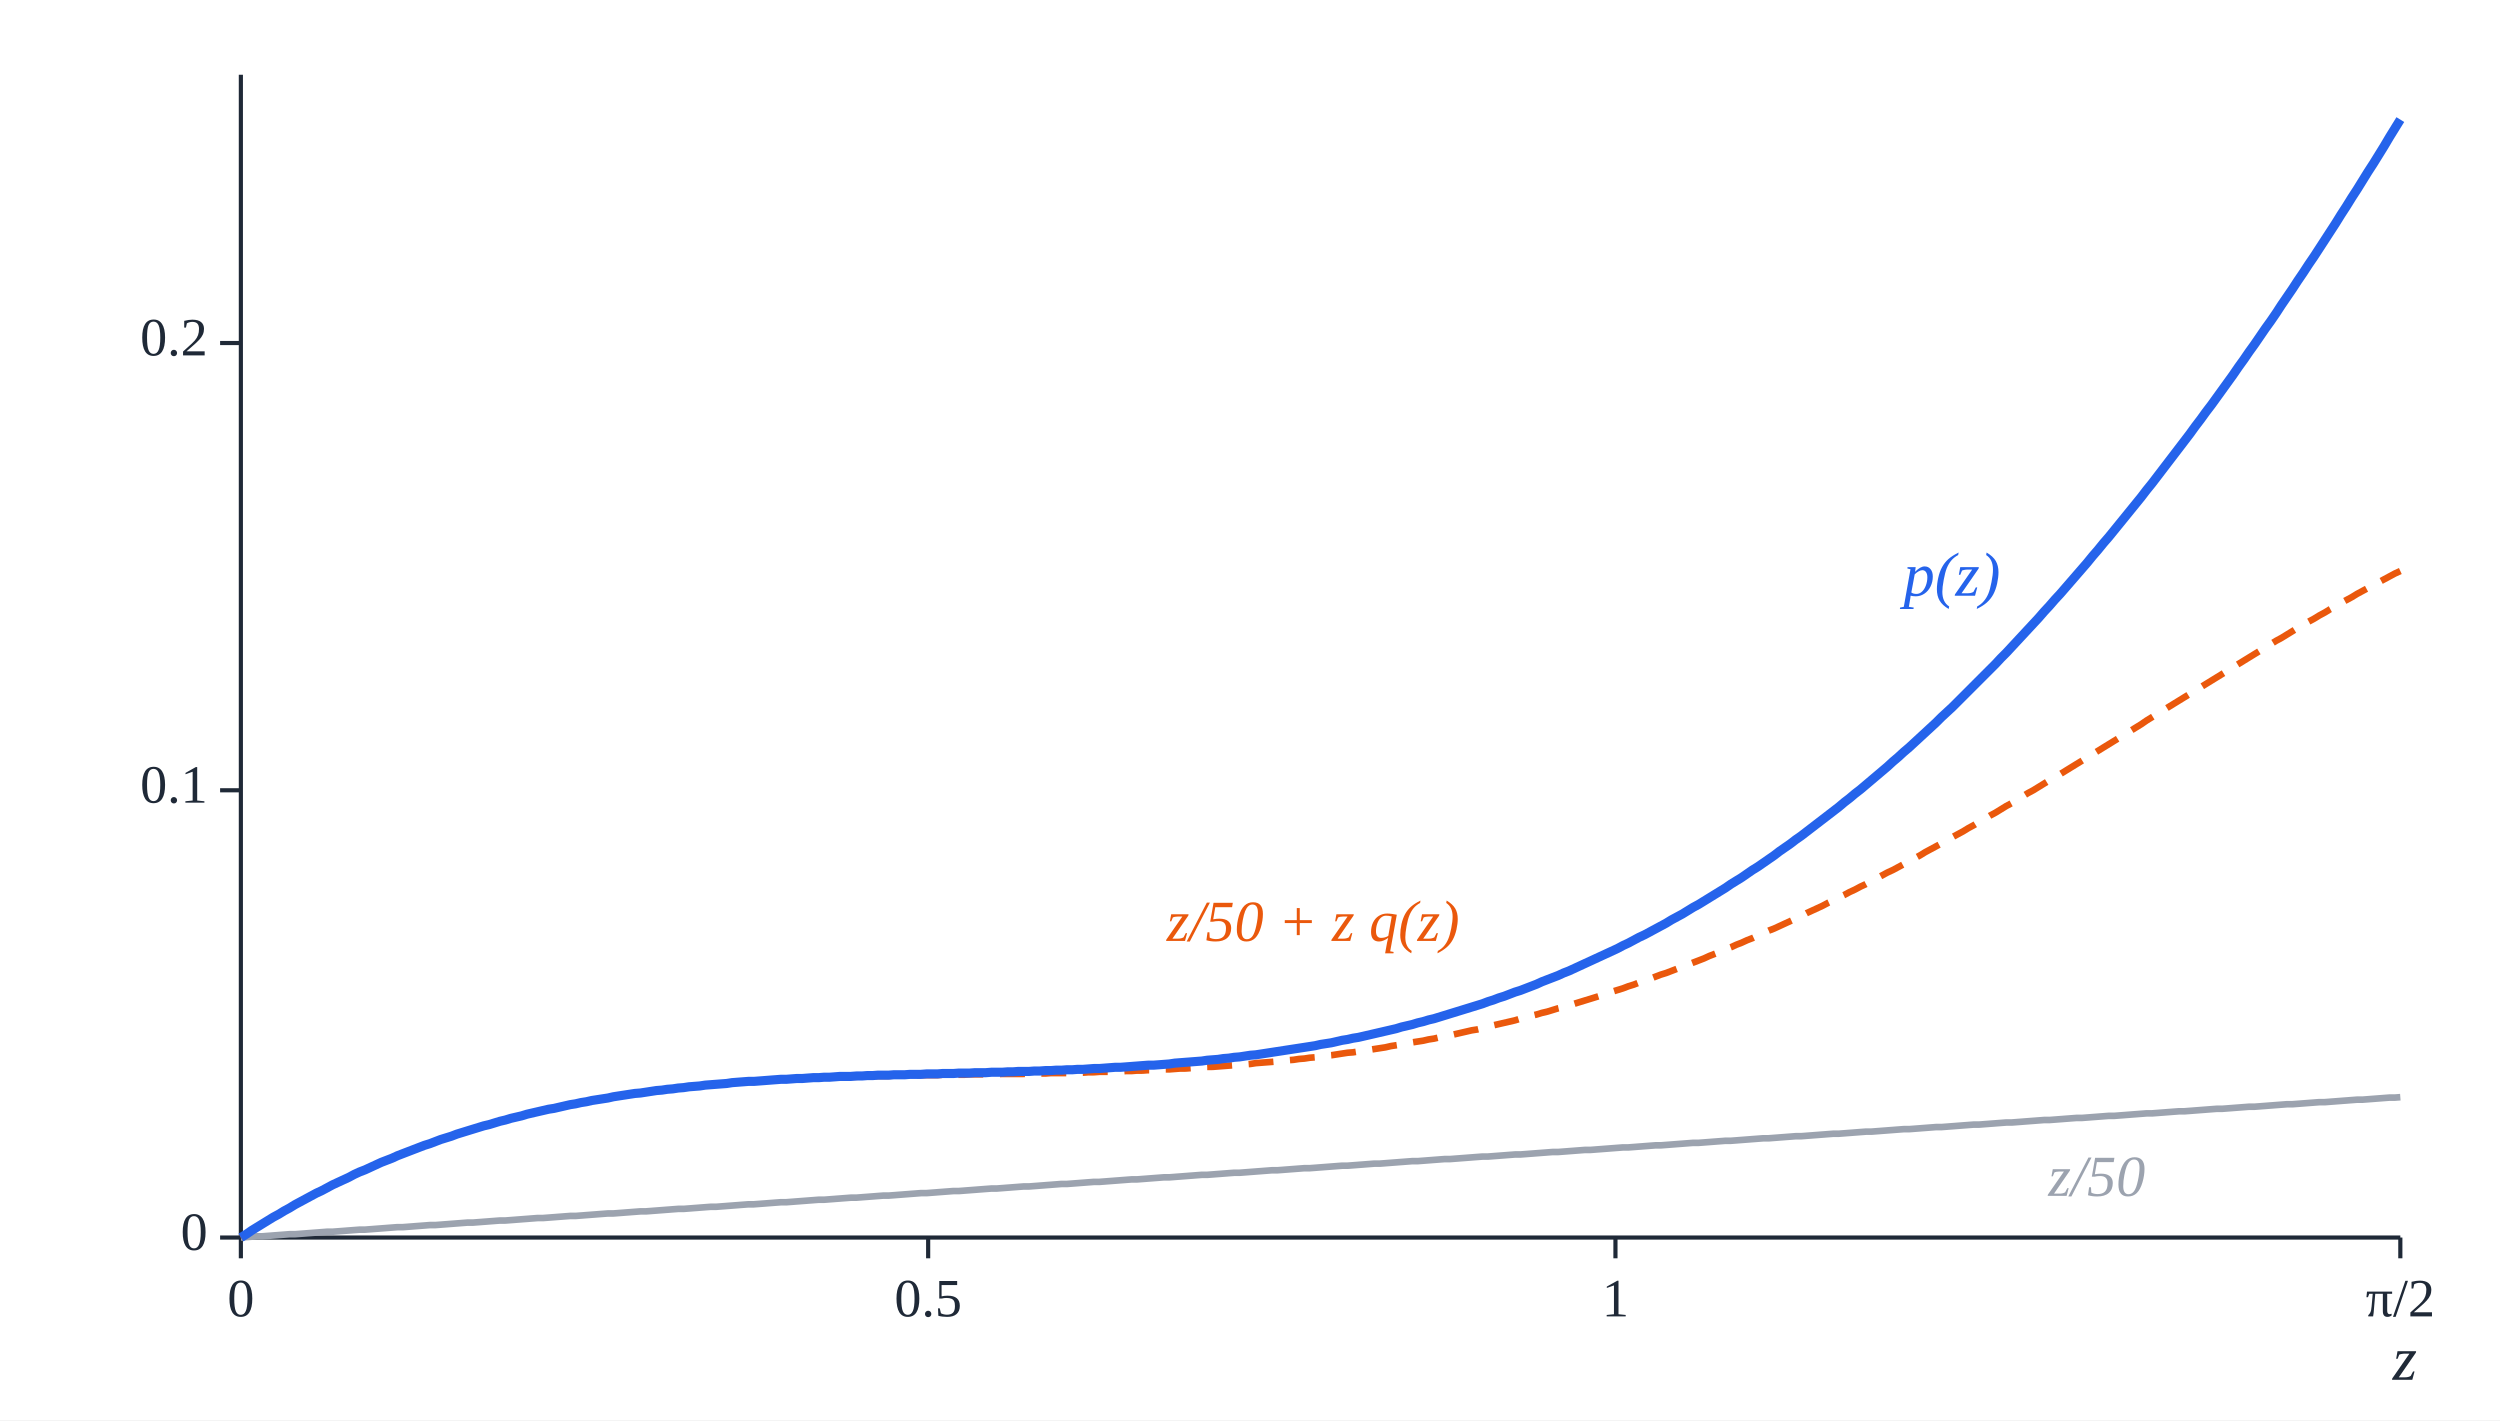
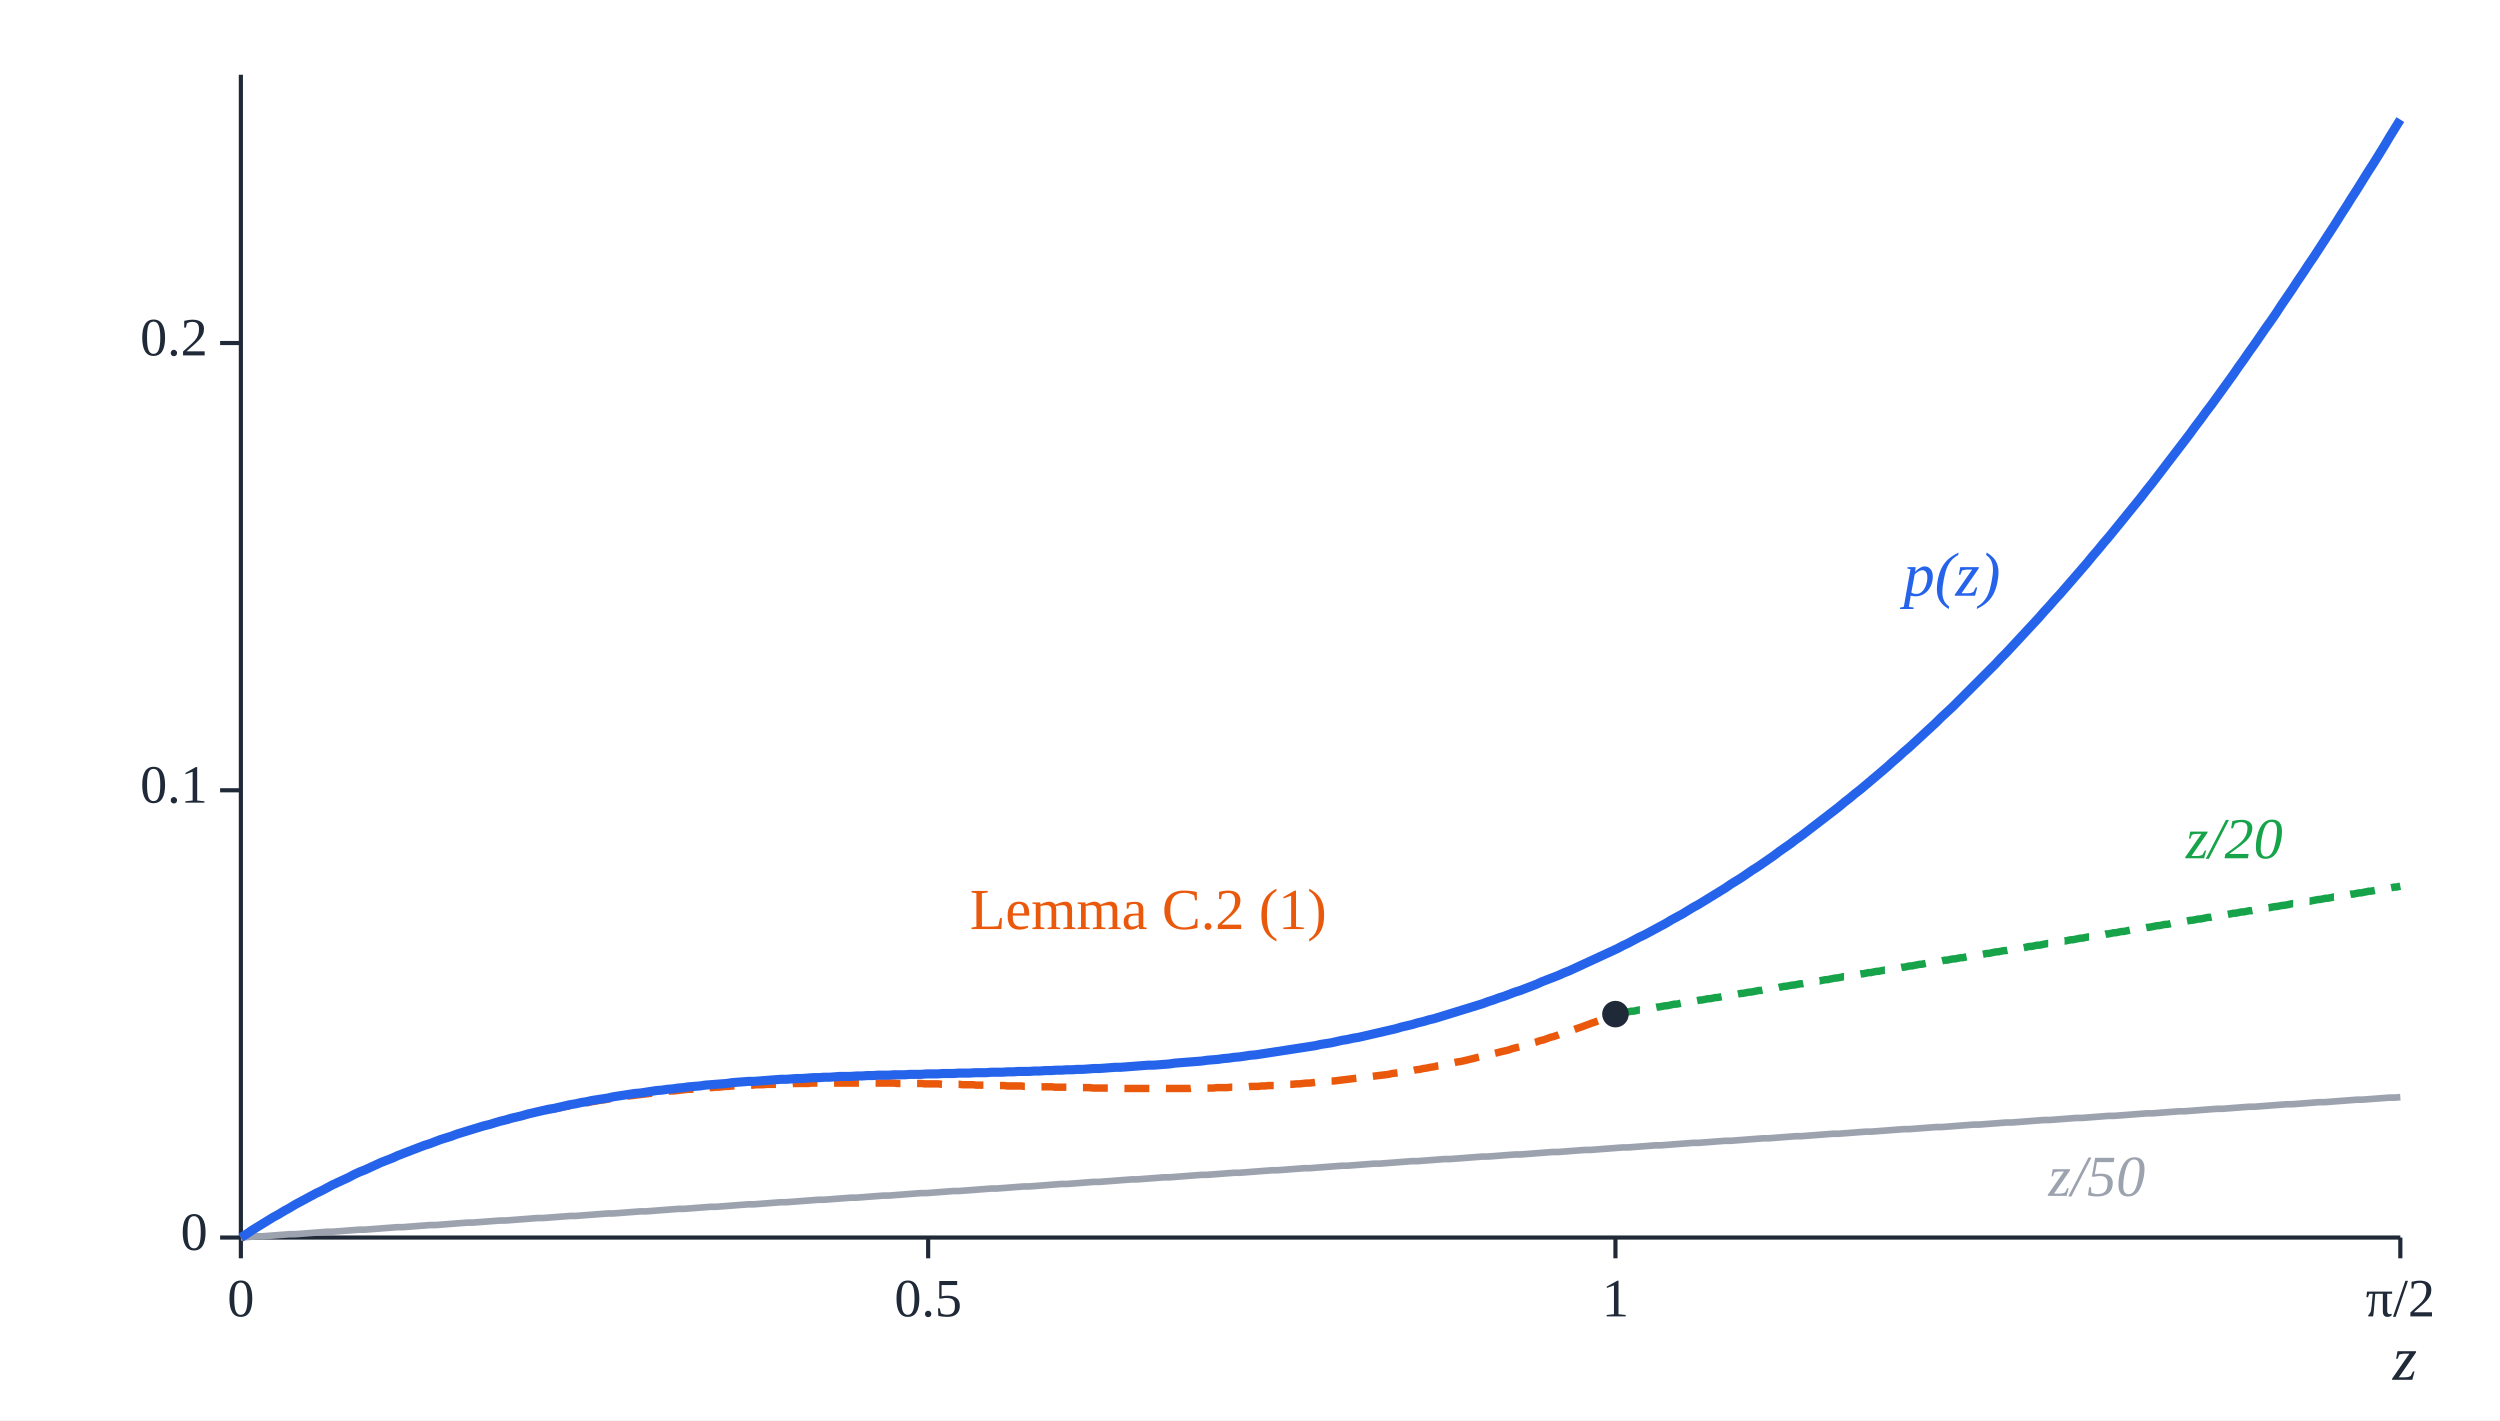
- <svg xmlns="http://www.w3.org/2000/svg" width="602" height="342" viewBox="0 0 602 342" role="img" aria-label="The turn profile p, its polynomial lower bound z/50 + z q(z), and the line z/50">
+ <svg xmlns="http://www.w3.org/2000/svg" width="602" height="342" viewBox="0 0 602 342" role="img" aria-label="The turn profile p above the line z/50, with the lower bounds of the proof: the bound of part (1) on [0, 1] and the line z/20 on [1, pi/2], which meet at z = 1">
  <defs>
    <marker id="arrow" viewBox="0 0 10 10" refX="9" refY="5" markerUnits="userSpaceOnUse" markerWidth="11" markerHeight="11" orient="auto-start-reverse">
      <path d="M 0 0 L 10 5 L 0 10 z" fill="#1f2937" />
    </marker>
  </defs>
  <rect width="100%" height="100%" fill="#ffffff" />
  <line x1="58.0" y1="298.0" x2="578.0" y2="298.0" stroke="#1f2937" stroke-width="1" />
  <line x1="58.0" y1="298.0" x2="58.0" y2="18.0" stroke="#1f2937" stroke-width="1" />
  <line x1="58.0" y1="298.0" x2="58.0" y2="303.0" stroke="#1f2937" stroke-width="1" />
  <text x="58.0" y="314.0" font-size="13" font-family="Georgia, 'Times New Roman', serif" fill="#1f2937" text-anchor="middle" dominant-baseline="middle">0</text>
  <line x1="223.5" y1="298.0" x2="223.5" y2="303.0" stroke="#1f2937" stroke-width="1" />
  <text x="223.5" y="314.0" font-size="13" font-family="Georgia, 'Times New Roman', serif" fill="#1f2937" text-anchor="middle" dominant-baseline="middle">0.5</text>
  <line x1="389.0" y1="298.0" x2="389.0" y2="303.0" stroke="#1f2937" stroke-width="1" />
  <text x="389.0" y="314.0" font-size="13" font-family="Georgia, 'Times New Roman', serif" fill="#1f2937" text-anchor="middle" dominant-baseline="middle">1</text>
  <line x1="578.0" y1="298.0" x2="578.0" y2="303.0" stroke="#1f2937" stroke-width="1" />
  <text x="578.0" y="314.0" font-size="13" font-family="Georgia, 'Times New Roman', serif" fill="#1f2937" text-anchor="middle" dominant-baseline="middle">π/2</text>
  <line x1="58.0" y1="298.0" x2="53.0" y2="298.0" stroke="#1f2937" stroke-width="1" />
  <text x="50.0" y="298.0" font-size="13" font-family="Georgia, 'Times New Roman', serif" fill="#1f2937" text-anchor="end" dominant-baseline="middle">0</text>
  <line x1="58.0" y1="190.3" x2="53.0" y2="190.3" stroke="#1f2937" stroke-width="1" />
  <text x="50.0" y="190.3" font-size="13" font-family="Georgia, 'Times New Roman', serif" fill="#1f2937" text-anchor="end" dominant-baseline="middle">0.1</text>
  <line x1="58.0" y1="82.6" x2="53.0" y2="82.6" stroke="#1f2937" stroke-width="1" />
  <text x="50.0" y="82.6" font-size="13" font-family="Georgia, 'Times New Roman', serif" fill="#1f2937" text-anchor="end" dominant-baseline="middle">0.2</text>
  <text x="582.0" y="328.0" font-size="15" font-family="Georgia, 'Times New Roman', serif" fill="#1f2937" text-anchor="end" dominant-baseline="middle" font-style="italic">z</text>
  <polyline points="58.0,298.0 59.3,297.9 60.6,297.8 61.9,297.7 63.2,297.7 64.5,297.6 65.8,297.5 67.1,297.4 68.4,297.3 69.7,297.2 71.0,297.2 72.3,297.1 73.6,297.0 74.9,296.9 76.2,296.8 77.5,296.7 78.8,296.6 80.1,296.6 81.4,296.5 82.7,296.4 84.0,296.3 85.3,296.2 86.6,296.1 87.9,296.1 89.2,296.0 90.5,295.9 91.8,295.8 93.1,295.7 94.4,295.6 95.7,295.5 97.0,295.5 98.3,295.4 99.6,295.3 100.9,295.2 102.2,295.1 103.5,295.0 104.8,295.0 106.1,294.9 107.4,294.8 108.7,294.7 110.0,294.6 111.3,294.5 112.6,294.4 113.9,294.4 115.2,294.3 116.5,294.2 117.8,294.1 119.1,294.0 120.4,293.9 121.7,293.9 123.0,293.8 124.3,293.7 125.6,293.6 126.9,293.5 128.2,293.4 129.5,293.3 130.8,293.3 132.1,293.2 133.4,293.1 134.7,293.0 136.0,292.9 137.3,292.8 138.6,292.8 139.9,292.7 141.2,292.6 142.5,292.5 143.8,292.4 145.1,292.3 146.4,292.2 147.7,292.2 149.0,292.1 150.3,292.0 151.6,291.9 152.9,291.8 154.2,291.7 155.5,291.7 156.8,291.6 158.1,291.5 159.4,291.4 160.7,291.3 162.0,291.2 163.3,291.1 164.6,291.1 165.9,291.0 167.2,290.9 168.5,290.8 169.8,290.7 171.1,290.6 172.4,290.6 173.7,290.5 175.0,290.4 176.3,290.3 177.6,290.2 178.9,290.1 180.2,290.0 181.5,290.0 182.8,289.9 184.1,289.8 185.4,289.7 186.7,289.6 188.0,289.5 189.3,289.5 190.6,289.4 191.9,289.3 193.2,289.2 194.5,289.1 195.8,289.0 197.1,288.9 198.4,288.9 199.7,288.8 201.0,288.7 202.3,288.6 203.6,288.5 204.9,288.4 206.2,288.4 207.5,288.3 208.8,288.2 210.1,288.1 211.4,288.0 212.7,287.9 214.0,287.9 215.3,287.8 216.6,287.7 217.9,287.6 219.2,287.5 220.5,287.4 221.8,287.3 223.1,287.3 224.4,287.2 225.7,287.1 227.0,287.0 228.3,286.9 229.6,286.8 230.9,286.8 232.2,286.7 233.5,286.6 234.8,286.5 236.1,286.4 237.4,286.3 238.7,286.2 240.0,286.2 241.3,286.1 242.6,286.0 243.9,285.9 245.2,285.8 246.5,285.7 247.8,285.7 249.1,285.6 250.4,285.5 251.7,285.4 253.0,285.3 254.3,285.2 255.6,285.1 256.9,285.1 258.2,285.0 259.5,284.9 260.8,284.8 262.1,284.7 263.4,284.6 264.7,284.6 266.0,284.5 267.3,284.4 268.6,284.3 269.9,284.2 271.2,284.1 272.5,284.0 273.8,284.0 275.1,283.9 276.4,283.8 277.7,283.7 279.0,283.6 280.3,283.5 281.6,283.5 282.9,283.4 284.2,283.3 285.5,283.2 286.8,283.1 288.1,283.0 289.4,282.9 290.7,282.9 292.0,282.8 293.3,282.7 294.6,282.6 295.9,282.5 297.2,282.4 298.5,282.4 299.8,282.3 301.1,282.2 302.4,282.1 303.7,282.0 305.0,281.9 306.3,281.8 307.6,281.8 308.9,281.7 310.2,281.6 311.5,281.5 312.8,281.4 314.1,281.3 315.4,281.3 316.7,281.2 318.0,281.1 319.3,281.0 320.6,280.9 321.9,280.8 323.2,280.7 324.5,280.7 325.8,280.6 327.1,280.5 328.4,280.4 329.7,280.3 331.0,280.2 332.3,280.2 333.6,280.1 334.9,280.0 336.2,279.9 337.5,279.8 338.8,279.7 340.1,279.6 341.4,279.6 342.7,279.5 344.0,279.4 345.3,279.3 346.6,279.2 347.9,279.1 349.2,279.1 350.5,279.0 351.8,278.9 353.1,278.8 354.4,278.7 355.7,278.6 357.0,278.5 358.3,278.5 359.6,278.4 360.9,278.3 362.2,278.2 363.5,278.1 364.8,278.0 366.1,278.0 367.4,277.9 368.7,277.8 370.0,277.7 371.3,277.6 372.6,277.5 373.9,277.4 375.2,277.4 376.5,277.3 377.8,277.2 379.1,277.1 380.4,277.0 381.7,276.9 383.0,276.9 384.3,276.8 385.6,276.7 386.9,276.6 388.2,276.5 389.5,276.4 390.8,276.3 392.1,276.3 393.4,276.2 394.7,276.1 396.0,276.0 397.3,275.9 398.6,275.8 399.9,275.8 401.2,275.7 402.5,275.6 403.8,275.5 405.1,275.4 406.4,275.3 407.7,275.2 409.0,275.2 410.3,275.1 411.6,275.0 412.9,274.9 414.2,274.8 415.5,274.7 416.8,274.7 418.1,274.6 419.4,274.5 420.7,274.4 422.0,274.3 423.3,274.2 424.6,274.1 425.9,274.1 427.2,274.0 428.5,273.9 429.8,273.8 431.1,273.7 432.4,273.6 433.7,273.6 435.0,273.5 436.3,273.4 437.6,273.3 438.9,273.2 440.2,273.1 441.5,273.0 442.8,273.0 444.1,272.9 445.4,272.8 446.7,272.7 448.0,272.6 449.3,272.5 450.6,272.5 451.9,272.4 453.2,272.3 454.5,272.2 455.8,272.1 457.1,272.0 458.4,271.9 459.7,271.9 461.0,271.8 462.3,271.7 463.6,271.6 464.9,271.5 466.2,271.4 467.5,271.4 468.8,271.3 470.1,271.2 471.4,271.1 472.7,271.0 474.0,270.9 475.3,270.8 476.6,270.8 477.9,270.7 479.2,270.6 480.5,270.5 481.8,270.4 483.1,270.3 484.4,270.3 485.7,270.2 487.0,270.1 488.3,270.0 489.6,269.9 490.9,269.8 492.2,269.7 493.5,269.7 494.8,269.6 496.1,269.5 497.4,269.4 498.7,269.3 500.0,269.2 501.3,269.2 502.6,269.1 503.9,269.0 505.2,268.9 506.5,268.8 507.8,268.7 509.1,268.7 510.4,268.6 511.7,268.5 513.0,268.4 514.3,268.3 515.6,268.2 516.9,268.1 518.2,268.1 519.5,268.0 520.8,267.9 522.1,267.8 523.4,267.7 524.7,267.6 526.0,267.6 527.3,267.5 528.6,267.4 529.9,267.3 531.2,267.2 532.5,267.1 533.8,267.0 535.1,267.0 536.4,266.9 537.7,266.8 539.0,266.7 540.3,266.6 541.6,266.5 542.9,266.5 544.2,266.4 545.5,266.3 546.8,266.2 548.1,266.1 549.4,266.0 550.7,265.9 552.0,265.9 553.3,265.8 554.6,265.7 555.9,265.6 557.2,265.5 558.5,265.4 559.8,265.4 561.1,265.3 562.4,265.2 563.7,265.1 565.0,265.0 566.3,264.9 567.6,264.8 568.9,264.8 570.2,264.7 571.5,264.6 572.8,264.5 574.1,264.4 575.4,264.3 576.7,264.3 578.0,264.2" fill="none" stroke="#9ca3af" stroke-width="1.6" stroke-linejoin="round" />
-   <polyline points="58.0,298.0 59.3,297.2 60.6,296.3 61.9,295.5 63.2,294.7 64.5,293.9 65.8,293.1 67.1,292.4 68.4,291.6 69.7,290.9 71.0,290.1 72.3,289.4 73.6,288.7 74.9,288.0 76.2,287.3 77.5,286.7 78.8,286.0 80.1,285.3 81.4,284.7 82.7,284.1 84.0,283.5 85.3,282.8 86.6,282.2 87.9,281.7 89.2,281.1 90.5,280.5 91.8,279.9 93.1,279.4 94.4,278.9 95.7,278.3 97.0,277.8 98.3,277.3 99.6,276.8 100.9,276.3 102.2,275.8 103.5,275.4 104.8,274.9 106.1,274.4 107.4,274.0 108.7,273.6 110.0,273.1 111.3,272.7 112.6,272.3 113.9,271.9 115.2,271.5 116.5,271.1 117.8,270.8 119.1,270.4 120.4,270.0 121.7,269.7 123.0,269.3 124.3,269.0 125.6,268.7 126.9,268.4 128.2,268.0 129.5,267.7 130.8,267.4 132.1,267.1 133.4,266.9 134.7,266.6 136.0,266.3 137.3,266.0 138.6,265.8 139.9,265.5 141.2,265.3 142.5,265.1 143.8,264.8 145.1,264.6 146.4,264.4 147.7,264.2 149.0,264.0 150.3,263.8 151.6,263.6 152.9,263.4 154.2,263.2 155.5,263.0 156.8,262.8 158.1,262.7 159.4,262.5 160.7,262.3 162.0,262.2 163.3,262.0 164.6,261.9 165.9,261.8 167.2,261.6 168.5,261.5 169.8,261.4 171.1,261.2 172.4,261.1 173.7,261.0 175.0,260.9 176.3,260.8 177.6,260.7 178.9,260.6 180.2,260.5 181.5,260.4 182.8,260.3 184.1,260.2 185.4,260.2 186.7,260.1 188.0,260.0 189.3,259.9 190.6,259.9 191.9,259.8 193.2,259.8 194.5,259.7 195.8,259.6 197.1,259.6 198.4,259.5 199.7,259.5 201.0,259.4 202.3,259.4 203.6,259.4 204.9,259.3 206.2,259.3 207.5,259.2 208.8,259.2 210.1,259.2 211.4,259.1 212.7,259.1 214.0,259.1 215.3,259.0 216.6,259.0 217.9,259.0 219.2,259.0 220.5,258.9 221.8,258.9 223.1,258.9 224.4,258.9 225.7,258.9 227.0,258.8 228.3,258.8 229.6,258.8 230.9,258.8 232.2,258.8 233.5,258.7 234.8,258.7 236.1,258.7 237.4,258.7 238.7,258.7 240.0,258.7 241.3,258.6 242.6,258.6 243.9,258.6 245.2,258.6 246.5,258.6 247.8,258.5 249.1,258.5 250.4,258.5 251.7,258.5 253.0,258.4 254.3,258.4 255.6,258.4 256.9,258.4 258.2,258.3 259.5,258.3 260.8,258.3 262.1,258.2 263.4,258.2 264.7,258.1 266.0,258.1 267.3,258.1 268.6,258.0 269.9,258.0 271.2,257.9 272.5,257.9 273.8,257.8 275.1,257.8 276.4,257.7 277.7,257.7 279.0,257.6 280.3,257.5 281.6,257.5 282.9,257.4 284.2,257.3 285.5,257.3 286.8,257.2 288.1,257.1 289.4,257.0 290.7,256.9 292.0,256.9 293.3,256.8 294.6,256.7 295.9,256.6 297.2,256.5 298.5,256.4 299.8,256.3 301.1,256.2 302.4,256.0 303.7,255.9 305.0,255.8 306.3,255.7 307.6,255.6 308.9,255.4 310.2,255.3 311.5,255.2 312.8,255.0 314.1,254.9 315.4,254.7 316.7,254.6 318.0,254.4 319.3,254.2 320.6,254.1 321.9,253.9 323.2,253.7 324.5,253.5 325.8,253.4 327.1,253.2 328.4,253.0 329.7,252.8 331.0,252.6 332.3,252.4 333.6,252.2 334.9,251.9 336.2,251.7 337.5,251.5 338.8,251.3 340.1,251.0 341.4,250.8 342.7,250.6 344.0,250.3 345.3,250.1 346.6,249.8 347.9,249.5 349.2,249.3 350.5,249.0 351.8,248.7 353.1,248.4 354.4,248.1 355.7,247.9 357.0,247.6 358.3,247.3 359.6,246.9 360.9,246.6 362.2,246.3 363.5,246.0 364.8,245.7 366.1,245.3 367.4,245.0 368.7,244.6 370.0,244.3 371.3,243.9 372.6,243.6 373.9,243.2 375.2,242.8 376.5,242.5 377.8,242.1 379.1,241.7 380.4,241.3 381.7,240.9 383.0,240.5 384.3,240.1 385.6,239.7 386.9,239.2 388.2,238.8 389.5,238.4 390.8,238.0 392.1,237.5 393.4,237.1 394.7,236.6 396.0,236.2 397.3,235.7 398.6,235.2 399.9,234.7 401.2,234.3 402.5,233.8 403.8,233.3 405.1,232.8 406.4,232.3 407.7,231.8 409.0,231.3 410.3,230.8 411.6,230.2 412.9,229.7 414.2,229.2 415.5,228.6 416.8,228.1 418.1,227.5 419.4,227.0 420.7,226.4 422.0,225.9 423.3,225.3 424.6,224.7 425.9,224.1 427.2,223.6 428.5,223.0 429.8,222.4 431.1,221.8 432.4,221.2 433.7,220.6 435.0,219.9 436.3,219.3 437.6,218.7 438.9,218.1 440.2,217.4 441.5,216.8 442.8,216.1 444.1,215.5 445.4,214.8 446.7,214.2 448.0,213.5 449.3,212.9 450.6,212.2 451.9,211.5 453.2,210.8 454.5,210.1 455.8,209.5 457.1,208.8 458.4,208.1 459.7,207.4 461.0,206.7 462.3,206.0 463.6,205.2 464.9,204.5 466.2,203.8 467.5,203.1 468.8,202.4 470.1,201.6 471.4,200.9 472.7,200.2 474.0,199.4 475.3,198.7 476.6,197.9 477.9,197.2 479.2,196.4 480.5,195.7 481.8,194.9 483.1,194.1 484.4,193.4 485.7,192.6 487.0,191.8 488.3,191.0 489.6,190.3 490.9,189.5 492.2,188.7 493.5,187.9 494.8,187.1 496.1,186.4 497.4,185.6 498.7,184.8 500.0,184.0 501.3,183.2 502.6,182.4 503.9,181.6 505.2,180.8 506.5,180.0 507.8,179.2 509.1,178.4 510.4,177.6 511.7,176.8 513.0,176.0 514.3,175.2 515.6,174.4 516.9,173.5 518.2,172.7 519.5,171.9 520.8,171.1 522.1,170.3 523.4,169.5 524.7,168.7 526.0,167.9 527.3,167.1 528.6,166.3 529.9,165.5 531.2,164.7 532.5,163.9 533.8,163.1 535.1,162.3 536.4,161.5 537.7,160.7 539.0,159.9 540.3,159.1 541.6,158.3 542.9,157.5 544.2,156.7 545.5,155.9 546.8,155.1 548.1,154.3 549.4,153.6 550.7,152.8 552.0,152.0 553.3,151.2 554.6,150.5 555.9,149.7 557.2,149.0 558.5,148.2 559.8,147.5 561.1,146.7 562.4,146.0 563.7,145.2 565.0,144.5 566.3,143.8 567.6,143.0 568.9,142.3 570.2,141.6 571.5,140.9 572.8,140.2 574.1,139.5 575.4,138.8 576.7,138.1 578.0,137.5" fill="none" stroke="#ea580c" stroke-width="1.6" stroke-linejoin="round" stroke-dasharray="6 4" />
+   <polyline points="58.0,298.0 58.8,297.5 59.7,296.9 60.5,296.4 61.3,295.9 62.1,295.4 63.0,294.9 63.8,294.4 64.6,293.9 65.4,293.4 66.3,292.9 67.1,292.4 67.9,291.9 68.8,291.4 69.6,290.9 70.4,290.5 71.2,290.0 72.1,289.6 72.9,289.1 73.7,288.7 74.6,288.2 75.4,287.8 76.2,287.3 77.0,286.9 77.9,286.5 78.7,286.1 79.5,285.6 80.3,285.2 81.2,284.8 82.0,284.4 82.8,284.0 83.7,283.6 84.5,283.2 85.3,282.8 86.1,282.5 87.0,282.1 87.8,281.7 88.6,281.3 89.4,281.0 90.3,280.6 91.1,280.3 91.9,279.9 92.8,279.6 93.6,279.2 94.4,278.9 95.2,278.5 96.1,278.2 96.9,277.9 97.7,277.6 98.6,277.2 99.4,276.9 100.2,276.6 101.0,276.3 101.9,276.0 102.7,275.7 103.5,275.4 104.3,275.1 105.2,274.8 106.0,274.5 106.8,274.2 107.7,274.0 108.5,273.7 109.3,273.4 110.1,273.1 111.0,272.9 111.8,272.6 112.6,272.4 113.4,272.1 114.3,271.9 115.1,271.6 115.9,271.4 116.8,271.1 117.6,270.9 118.4,270.7 119.2,270.4 120.1,270.2 120.9,270.0 121.7,269.8 122.6,269.6 123.4,269.3 124.2,269.1 125.0,268.9 125.9,268.7 126.7,268.5 127.5,268.3 128.3,268.1 129.2,268.0 130.0,267.8 130.8,267.6 131.7,267.4 132.5,267.2 133.3,267.0 134.1,266.9 135.0,266.7 135.8,266.5 136.6,266.4 137.5,266.2 138.3,266.1 139.1,265.9 139.9,265.8 140.8,265.6 141.6,265.5 142.4,265.3 143.2,265.2 144.1,265.0 144.9,264.9 145.7,264.8 146.6,264.6 147.4,264.5 148.2,264.4 149.0,264.3 149.9,264.2 150.7,264.0 151.5,263.9 152.3,263.8 153.2,263.7 154.0,263.6 154.8,263.5 155.7,263.4 156.5,263.3 157.3,263.2 158.1,263.1 159.0,263.0 159.8,262.9 160.6,262.8 161.5,262.7 162.3,262.7 163.1,262.6 163.9,262.5 164.8,262.4 165.6,262.3 166.4,262.3 167.2,262.2 168.1,262.1 168.9,262.1 169.7,262.0 170.6,261.9 171.4,261.9 172.2,261.8 173.0,261.8 173.9,261.7 174.7,261.6 175.5,261.6 176.3,261.5 177.2,261.5 178.0,261.4 178.8,261.4 179.7,261.4 180.5,261.3 181.3,261.3 182.1,261.2 183.0,261.2 183.8,261.2 184.6,261.1 185.5,261.1 186.3,261.1 187.1,261.1 187.9,261.0 188.8,261.0 189.6,261.0 190.4,261.0 191.2,260.9 192.1,260.9 192.9,260.9 193.7,260.9 194.6,260.9 195.4,260.8 196.2,260.8 197.0,260.8 197.9,260.8 198.7,260.8 199.5,260.8 200.3,260.8 201.2,260.8 202.0,260.8 202.8,260.8 203.7,260.8 204.5,260.8 205.3,260.8 206.1,260.8 207.0,260.8 207.8,260.8 208.6,260.8 209.5,260.8 210.3,260.8 211.1,260.8 211.9,260.8 212.8,260.8 213.6,260.8 214.4,260.8 215.2,260.8 216.1,260.9 216.9,260.9 217.7,260.9 218.6,260.9 219.4,260.9 220.2,260.9 221.0,260.9 221.9,260.9 222.7,261.0 223.5,261.0 224.3,261.0 225.2,261.0 226.0,261.0 226.8,261.1 227.7,261.1 228.5,261.1 229.3,261.1 230.1,261.1 231.0,261.1 231.8,261.2 232.6,261.2 233.5,261.2 234.3,261.2 235.1,261.3 235.9,261.3 236.8,261.3 237.6,261.3 238.4,261.3 239.2,261.4 240.1,261.4 240.9,261.4 241.7,261.4 242.6,261.5 243.4,261.5 244.2,261.5 245.0,261.5 245.9,261.5 246.7,261.6 247.5,261.6 248.3,261.6 249.2,261.6 250.0,261.7 250.8,261.7 251.7,261.7 252.5,261.7 253.3,261.7 254.1,261.8 255.0,261.8 255.8,261.8 256.6,261.8 257.5,261.8 258.3,261.9 259.1,261.9 259.9,261.9 260.8,261.9 261.6,261.9 262.4,261.9 263.2,262.0 264.1,262.0 264.9,262.0 265.7,262.0 266.6,262.0 267.4,262.0 268.2,262.0 269.0,262.0 269.9,262.0 270.7,262.1 271.5,262.1 272.3,262.1 273.2,262.1 274.0,262.1 274.8,262.1 275.7,262.1 276.5,262.1 277.3,262.1 278.1,262.1 279.0,262.1 279.8,262.1 280.6,262.1 281.5,262.1 282.3,262.1 283.1,262.1 283.9,262.1 284.8,262.1 285.6,262.1 286.4,262.1 287.2,262.0 288.1,262.0 288.9,262.0 289.7,262.0 290.6,262.0 291.4,262.0 292.2,262.0 293.0,261.9 293.9,261.9 294.7,261.9 295.5,261.9 296.4,261.8 297.2,261.8 298.0,261.8 298.8,261.7 299.7,261.7 300.5,261.7 301.3,261.6 302.1,261.6 303.0,261.6 303.8,261.5 304.6,261.5 305.5,261.4 306.3,261.4 307.1,261.4 307.9,261.3 308.8,261.3 309.6,261.2 310.4,261.1 311.2,261.1 312.1,261.0 312.9,261.0 313.7,260.9 314.6,260.8 315.4,260.8 316.2,260.7 317.0,260.6 317.9,260.6 318.7,260.5 319.5,260.4 320.4,260.3 321.2,260.3 322.0,260.2 322.8,260.1 323.7,260.0 324.5,259.9 325.3,259.8 326.1,259.7 327.0,259.6 327.8,259.5 328.6,259.4 329.5,259.3 330.3,259.2 331.1,259.1 331.9,259.0 332.8,258.9 333.6,258.8 334.4,258.7 335.2,258.5 336.1,258.4 336.9,258.3 337.7,258.2 338.6,258.0 339.4,257.9 340.2,257.8 341.0,257.6 341.9,257.5 342.7,257.3 343.5,257.2 344.4,257.0 345.2,256.9 346.0,256.7 346.8,256.6 347.7,256.4 348.5,256.2 349.3,256.1 350.1,255.9 351.0,255.7 351.8,255.6 352.6,255.4 353.5,255.2 354.3,255.0 355.1,254.8 355.9,254.6 356.8,254.4 357.6,254.2 358.4,254.0 359.2,253.8 360.1,253.6 360.9,253.4 361.7,253.2 362.6,253.0 363.4,252.8 364.2,252.5 365.0,252.3 365.9,252.1 366.7,251.8 367.5,251.6 368.4,251.4 369.2,251.1 370.0,250.9 370.8,250.6 371.7,250.4 372.5,250.1 373.3,249.8 374.1,249.6 375.0,249.3 375.8,249.0 376.6,248.8 377.5,248.5 378.3,248.2 379.1,247.9 379.9,247.6 380.8,247.3 381.6,247.0 382.4,246.7 383.2,246.4 384.1,246.1 384.9,245.8 385.7,245.5 386.6,245.1 387.4,244.8 388.2,244.5 389.0,244.2" fill="none" stroke="#ea580c" stroke-width="1.8" stroke-linejoin="round" stroke-dasharray="6 4" />
+   <polyline points="389.0,244.2 389.5,244.1 390.0,244.0 390.5,243.9 390.9,243.8 391.4,243.8 391.9,243.7 392.3,243.6 392.8,243.5 393.3,243.5 393.8,243.4 394.2,243.3 394.7,243.2 395.2,243.2 395.7,243.1 396.1,243.0 396.6,242.9 397.1,242.8 397.5,242.8 398.0,242.7 398.5,242.6 399.0,242.5 399.4,242.5 399.9,242.4 400.4,242.3 400.9,242.2 401.3,242.2 401.8,242.1 402.3,242.0 402.7,241.9 403.2,241.8 403.7,241.8 404.2,241.7 404.6,241.6 405.1,241.5 405.6,241.5 406.0,241.4 406.5,241.3 407.0,241.2 407.5,241.2 407.9,241.1 408.4,241.0 408.9,240.9 409.4,240.8 409.8,240.8 410.3,240.7 410.8,240.6 411.2,240.5 411.7,240.5 412.2,240.4 412.7,240.3 413.1,240.2 413.6,240.2 414.1,240.1 414.6,240.0 415.0,239.9 415.5,239.9 416.0,239.8 416.4,239.7 416.9,239.6 417.4,239.5 417.9,239.5 418.3,239.4 418.8,239.3 419.3,239.2 419.7,239.2 420.2,239.1 420.7,239.0 421.2,238.9 421.6,238.9 422.1,238.8 422.6,238.7 423.1,238.6 423.5,238.5 424.0,238.5 424.5,238.4 424.9,238.3 425.4,238.2 425.9,238.2 426.4,238.1 426.8,238.0 427.3,237.9 427.8,237.9 428.3,237.8 428.7,237.7 429.2,237.6 429.7,237.5 430.1,237.5 430.6,237.4 431.1,237.3 431.6,237.2 432.0,237.2 432.5,237.1 433.0,237.0 433.4,236.9 433.9,236.9 434.4,236.8 434.9,236.7 435.3,236.6 435.8,236.5 436.3,236.5 436.8,236.4 437.2,236.3 437.7,236.2 438.2,236.2 438.6,236.1 439.1,236.0 439.6,235.9 440.1,235.9 440.5,235.8 441.0,235.7 441.5,235.6 442.0,235.5 442.4,235.5 442.9,235.4 443.4,235.3 443.8,235.2 444.3,235.2 444.8,235.1 445.3,235.0 445.7,234.9 446.2,234.9 446.7,234.8 447.1,234.7 447.6,234.6 448.1,234.5 448.6,234.5 449.0,234.4 449.5,234.3 450.0,234.2 450.5,234.2 450.9,234.1 451.4,234.0 451.9,233.9 452.3,233.9 452.8,233.8 453.3,233.7 453.8,233.6 454.2,233.6 454.7,233.5 455.2,233.4 455.6,233.3 456.1,233.2 456.6,233.2 457.1,233.1 457.5,233.0 458.0,232.9 458.5,232.9 459.0,232.8 459.4,232.7 459.9,232.6 460.4,232.6 460.8,232.5 461.3,232.4 461.8,232.3 462.3,232.2 462.7,232.2 463.2,232.1 463.7,232.0 464.2,231.9 464.6,231.9 465.1,231.8 465.6,231.7 466.0,231.6 466.5,231.6 467.0,231.5 467.5,231.4 467.9,231.3 468.4,231.2 468.9,231.2 469.3,231.1 469.8,231.0 470.3,230.9 470.8,230.9 471.2,230.8 471.7,230.7 472.2,230.6 472.7,230.6 473.1,230.5 473.6,230.4 474.1,230.3 474.5,230.2 475.0,230.2 475.5,230.1 476.0,230.0 476.4,229.9 476.9,229.9 477.4,229.8 477.9,229.7 478.3,229.6 478.8,229.6 479.3,229.5 479.7,229.4 480.2,229.3 480.7,229.2 481.2,229.2 481.6,229.1 482.1,229.0 482.6,228.9 483.0,228.9 483.5,228.8 484.0,228.7 484.5,228.6 484.9,228.6 485.4,228.5 485.9,228.4 486.4,228.3 486.8,228.2 487.3,228.2 487.8,228.1 488.2,228.0 488.7,227.9 489.2,227.9 489.7,227.8 490.1,227.7 490.6,227.6 491.1,227.6 491.6,227.5 492.0,227.4 492.5,227.3 493.0,227.2 493.4,227.2 493.9,227.1 494.4,227.0 494.9,226.9 495.3,226.9 495.8,226.8 496.3,226.7 496.7,226.6 497.2,226.6 497.7,226.5 498.2,226.4 498.6,226.3 499.1,226.3 499.6,226.2 500.1,226.1 500.5,226.0 501.0,225.9 501.5,225.9 501.9,225.8 502.4,225.7 502.9,225.6 503.4,225.6 503.8,225.5 504.3,225.4 504.8,225.3 505.3,225.3 505.7,225.2 506.2,225.1 506.7,225.0 507.1,224.9 507.6,224.9 508.1,224.8 508.6,224.7 509.0,224.6 509.5,224.6 510.0,224.5 510.4,224.4 510.9,224.3 511.4,224.3 511.9,224.2 512.3,224.1 512.8,224.0 513.3,223.9 513.8,223.9 514.2,223.8 514.7,223.7 515.2,223.6 515.6,223.6 516.1,223.5 516.6,223.4 517.1,223.3 517.5,223.3 518.0,223.2 518.5,223.1 519.0,223.0 519.4,222.9 519.9,222.9 520.4,222.8 520.8,222.7 521.3,222.6 521.8,222.6 522.3,222.5 522.7,222.4 523.2,222.3 523.7,222.3 524.1,222.2 524.6,222.1 525.1,222.0 525.6,221.9 526.0,221.9 526.5,221.8 527.0,221.7 527.5,221.6 527.9,221.6 528.4,221.5 528.9,221.4 529.3,221.3 529.8,221.3 530.3,221.2 530.8,221.1 531.2,221.0 531.7,220.9 532.2,220.9 532.7,220.8 533.1,220.7 533.6,220.6 534.1,220.6 534.5,220.5 535.0,220.4 535.5,220.3 536.0,220.3 536.4,220.2 536.9,220.1 537.4,220.0 537.8,219.9 538.3,219.9 538.8,219.8 539.3,219.7 539.7,219.6 540.2,219.6 540.7,219.5 541.2,219.4 541.6,219.3 542.1,219.3 542.6,219.2 543.0,219.1 543.5,219.0 544.0,219.0 544.5,218.9 544.9,218.8 545.4,218.7 545.9,218.6 546.3,218.6 546.8,218.5 547.3,218.4 547.8,218.3 548.2,218.3 548.7,218.2 549.2,218.1 549.7,218.0 550.1,218.0 550.6,217.9 551.1,217.8 551.5,217.7 552.0,217.6 552.5,217.6 553.0,217.5 553.4,217.4 553.9,217.3 554.4,217.3 554.9,217.2 555.3,217.1 555.8,217.0 556.3,217.0 556.7,216.9 557.2,216.8 557.7,216.7 558.2,216.6 558.6,216.6 559.1,216.5 559.6,216.4 560.0,216.3 560.5,216.3 561.0,216.2 561.5,216.1 561.9,216.0 562.4,216.0 562.9,215.9 563.4,215.8 563.8,215.7 564.3,215.6 564.8,215.6 565.2,215.5 565.7,215.4 566.2,215.3 566.7,215.3 567.1,215.2 567.6,215.1 568.1,215.0 568.6,215.0 569.0,214.9 569.5,214.8 570.0,214.7 570.4,214.6 570.9,214.6 571.4,214.5 571.9,214.4 572.3,214.3 572.8,214.3 573.3,214.2 573.7,214.1 574.2,214.0 574.7,214.0 575.2,213.9 575.6,213.8 576.1,213.7 576.6,213.6 577.1,213.6 577.5,213.5 578.0,213.4" fill="none" stroke="#16a34a" stroke-width="1.8" stroke-linejoin="round" stroke-dasharray="6 4" />
  <polyline points="58.0,298.0 59.3,297.2 60.6,296.3 61.9,295.5 63.2,294.7 64.5,293.9 65.8,293.1 67.1,292.4 68.4,291.6 69.7,290.9 71.0,290.1 72.3,289.4 73.6,288.7 74.9,288.0 76.2,287.3 77.5,286.7 78.8,286.0 80.1,285.3 81.4,284.7 82.7,284.1 84.0,283.5 85.3,282.8 86.6,282.2 87.9,281.7 89.2,281.1 90.5,280.5 91.8,279.9 93.1,279.4 94.4,278.9 95.7,278.3 97.0,277.8 98.3,277.3 99.6,276.8 100.9,276.3 102.2,275.8 103.5,275.4 104.8,274.9 106.1,274.4 107.4,274.0 108.7,273.6 110.0,273.1 111.3,272.7 112.6,272.3 113.9,271.9 115.2,271.5 116.5,271.1 117.8,270.8 119.1,270.4 120.4,270.0 121.7,269.7 123.0,269.3 124.3,269.0 125.6,268.7 126.9,268.3 128.2,268.0 129.5,267.7 130.8,267.4 132.1,267.1 133.4,266.9 134.7,266.6 136.0,266.3 137.3,266.0 138.6,265.8 139.9,265.5 141.2,265.3 142.5,265.0 143.8,264.8 145.1,264.6 146.4,264.4 147.7,264.1 149.0,263.9 150.3,263.7 151.6,263.5 152.9,263.3 154.2,263.2 155.5,263.0 156.8,262.8 158.1,262.6 159.4,262.5 160.7,262.3 162.0,262.2 163.3,262.0 164.6,261.9 165.9,261.7 167.2,261.6 168.5,261.5 169.8,261.3 171.1,261.2 172.4,261.1 173.7,261.0 175.0,260.9 176.3,260.7 177.6,260.6 178.9,260.5 180.2,260.4 181.5,260.4 182.8,260.3 184.1,260.2 185.4,260.1 186.7,260.0 188.0,259.9 189.3,259.9 190.6,259.8 191.9,259.7 193.2,259.7 194.5,259.6 195.8,259.5 197.1,259.5 198.4,259.4 199.7,259.4 201.0,259.3 202.3,259.2 203.6,259.2 204.9,259.2 206.2,259.1 207.5,259.1 208.8,259.0 210.1,259.0 211.4,258.9 212.7,258.9 214.0,258.9 215.3,258.8 216.6,258.8 217.9,258.8 219.2,258.7 220.5,258.7 221.8,258.7 223.1,258.6 224.4,258.6 225.7,258.6 227.0,258.5 228.3,258.5 229.6,258.5 230.9,258.4 232.2,258.4 233.5,258.4 234.8,258.3 236.1,258.3 237.4,258.3 238.7,258.2 240.0,258.2 241.3,258.2 242.6,258.1 243.9,258.1 245.2,258.0 246.5,258.0 247.8,258.0 249.1,257.9 250.4,257.9 251.7,257.8 253.0,257.8 254.3,257.7 255.6,257.7 256.9,257.6 258.2,257.6 259.5,257.5 260.8,257.5 262.1,257.4 263.4,257.3 264.7,257.3 266.0,257.2 267.3,257.1 268.6,257.0 269.9,257.0 271.2,256.9 272.5,256.8 273.8,256.7 275.1,256.6 276.4,256.5 277.7,256.5 279.0,256.4 280.3,256.3 281.6,256.2 282.9,256.0 284.2,255.9 285.5,255.8 286.8,255.7 288.1,255.6 289.4,255.5 290.7,255.3 292.0,255.2 293.3,255.1 294.6,254.9 295.9,254.8 297.2,254.6 298.5,254.5 299.8,254.3 301.1,254.1 302.4,254.0 303.7,253.8 305.0,253.6 306.3,253.4 307.6,253.2 308.9,253.0 310.2,252.8 311.5,252.6 312.8,252.4 314.1,252.2 315.4,252.0 316.7,251.8 318.0,251.5 319.3,251.3 320.6,251.1 321.9,250.8 323.2,250.5 324.5,250.3 325.8,250.0 327.1,249.8 328.4,249.5 329.7,249.2 331.0,248.9 332.3,248.6 333.6,248.3 334.9,248.0 336.2,247.7 337.5,247.3 338.8,247.0 340.1,246.7 341.4,246.3 342.7,246.0 344.0,245.6 345.3,245.3 346.6,244.9 347.9,244.5 349.2,244.1 350.5,243.7 351.8,243.3 353.1,242.9 354.4,242.5 355.7,242.1 357.0,241.7 358.3,241.2 359.6,240.8 360.9,240.3 362.2,239.9 363.5,239.4 364.8,238.9 366.1,238.5 367.4,238.0 368.7,237.5 370.0,237.0 371.3,236.4 372.6,235.9 373.9,235.4 375.2,234.9 376.5,234.3 377.8,233.8 379.1,233.2 380.4,232.6 381.7,232.0 383.0,231.4 384.3,230.8 385.6,230.2 386.9,229.6 388.2,229.0 389.5,228.4 390.8,227.7 392.1,227.1 393.4,226.4 394.7,225.7 396.0,225.1 397.3,224.4 398.6,223.7 399.9,223.0 401.2,222.3 402.5,221.5 403.8,220.8 405.1,220.1 406.4,219.3 407.7,218.5 409.0,217.8 410.3,217.0 411.6,216.2 412.9,215.4 414.2,214.6 415.5,213.8 416.8,212.9 418.1,212.1 419.4,211.3 420.7,210.4 422.0,209.5 423.3,208.7 424.6,207.8 425.9,206.9 427.2,206.0 428.5,205.0 429.8,204.1 431.1,203.2 432.4,202.2 433.7,201.3 435.0,200.3 436.3,199.3 437.6,198.3 438.9,197.3 440.2,196.3 441.5,195.3 442.8,194.3 444.1,193.2 445.4,192.2 446.7,191.1 448.0,190.1 449.3,189.0 450.6,187.9 451.9,186.8 453.2,185.7 454.5,184.6 455.8,183.4 457.1,182.3 458.4,181.1 459.7,180.0 461.0,178.8 462.3,177.6 463.6,176.4 464.9,175.2 466.2,174.0 467.5,172.7 468.8,171.5 470.1,170.3 471.4,169.0 472.7,167.7 474.0,166.4 475.3,165.1 476.6,163.8 477.9,162.5 479.2,161.2 480.5,159.9 481.8,158.5 483.1,157.2 484.4,155.8 485.7,154.4 487.0,153.0 488.3,151.6 489.6,150.2 490.9,148.8 492.2,147.3 493.5,145.9 494.8,144.4 496.1,143.0 497.4,141.5 498.7,140.0 500.0,138.5 501.3,137.0 502.6,135.5 503.9,133.9 505.2,132.4 506.5,130.8 507.8,129.3 509.1,127.7 510.4,126.1 511.7,124.5 513.0,122.9 514.3,121.3 515.6,119.7 516.9,118.0 518.2,116.4 519.5,114.7 520.8,113.0 522.1,111.3 523.4,109.6 524.7,107.9 526.0,106.2 527.3,104.5 528.6,102.7 529.9,101.0 531.2,99.2 532.5,97.5 533.8,95.7 535.1,93.9 536.4,92.1 537.7,90.3 539.0,88.4 540.3,86.6 541.6,84.7 542.9,82.9 544.2,81.0 545.5,79.1 546.8,77.3 548.1,75.4 549.4,73.4 550.7,71.5 552.0,69.6 553.3,67.6 554.6,65.7 555.9,63.7 557.2,61.8 558.5,59.8 559.8,57.8 561.1,55.8 562.4,53.8 563.7,51.7 565.0,49.7 566.3,47.6 567.6,45.6 568.9,43.5 570.2,41.4 571.5,39.4 572.8,37.3 574.1,35.2 575.4,33.0 576.7,30.9 578.0,28.8" fill="none" stroke="#2563eb" stroke-width="2.2" stroke-linejoin="round" />
+   <circle cx="389.0" cy="244.2" r="3.2" fill="#1f2937" />
  <text x="481.7" y="139.2" font-size="15" font-family="Georgia, 'Times New Roman', serif" fill="#2563eb" text-anchor="end" dominant-baseline="middle" font-style="italic">p(z)</text>
-   <text x="316.2" y="222.6" font-size="14" font-family="Georgia, 'Times New Roman', serif" fill="#ea580c" text-anchor="middle" dominant-baseline="middle" font-style="italic">z/50 + z q(z)</text>
+   <text x="276.5" y="220.5" font-size="14" font-family="Georgia, 'Times New Roman', serif" fill="#ea580c" text-anchor="middle" dominant-baseline="middle">Lemma C.2 (1)</text>
+   <text x="538.0" y="202.7" font-size="14" font-family="Georgia, 'Times New Roman', serif" fill="#16a34a" text-anchor="middle" dominant-baseline="middle" font-style="italic">z/20</text>
  <text x="504.9" y="284.0" font-size="14" font-family="Georgia, 'Times New Roman', serif" fill="#9ca3af" text-anchor="middle" dominant-baseline="middle" font-style="italic">z/50</text>
</svg>
